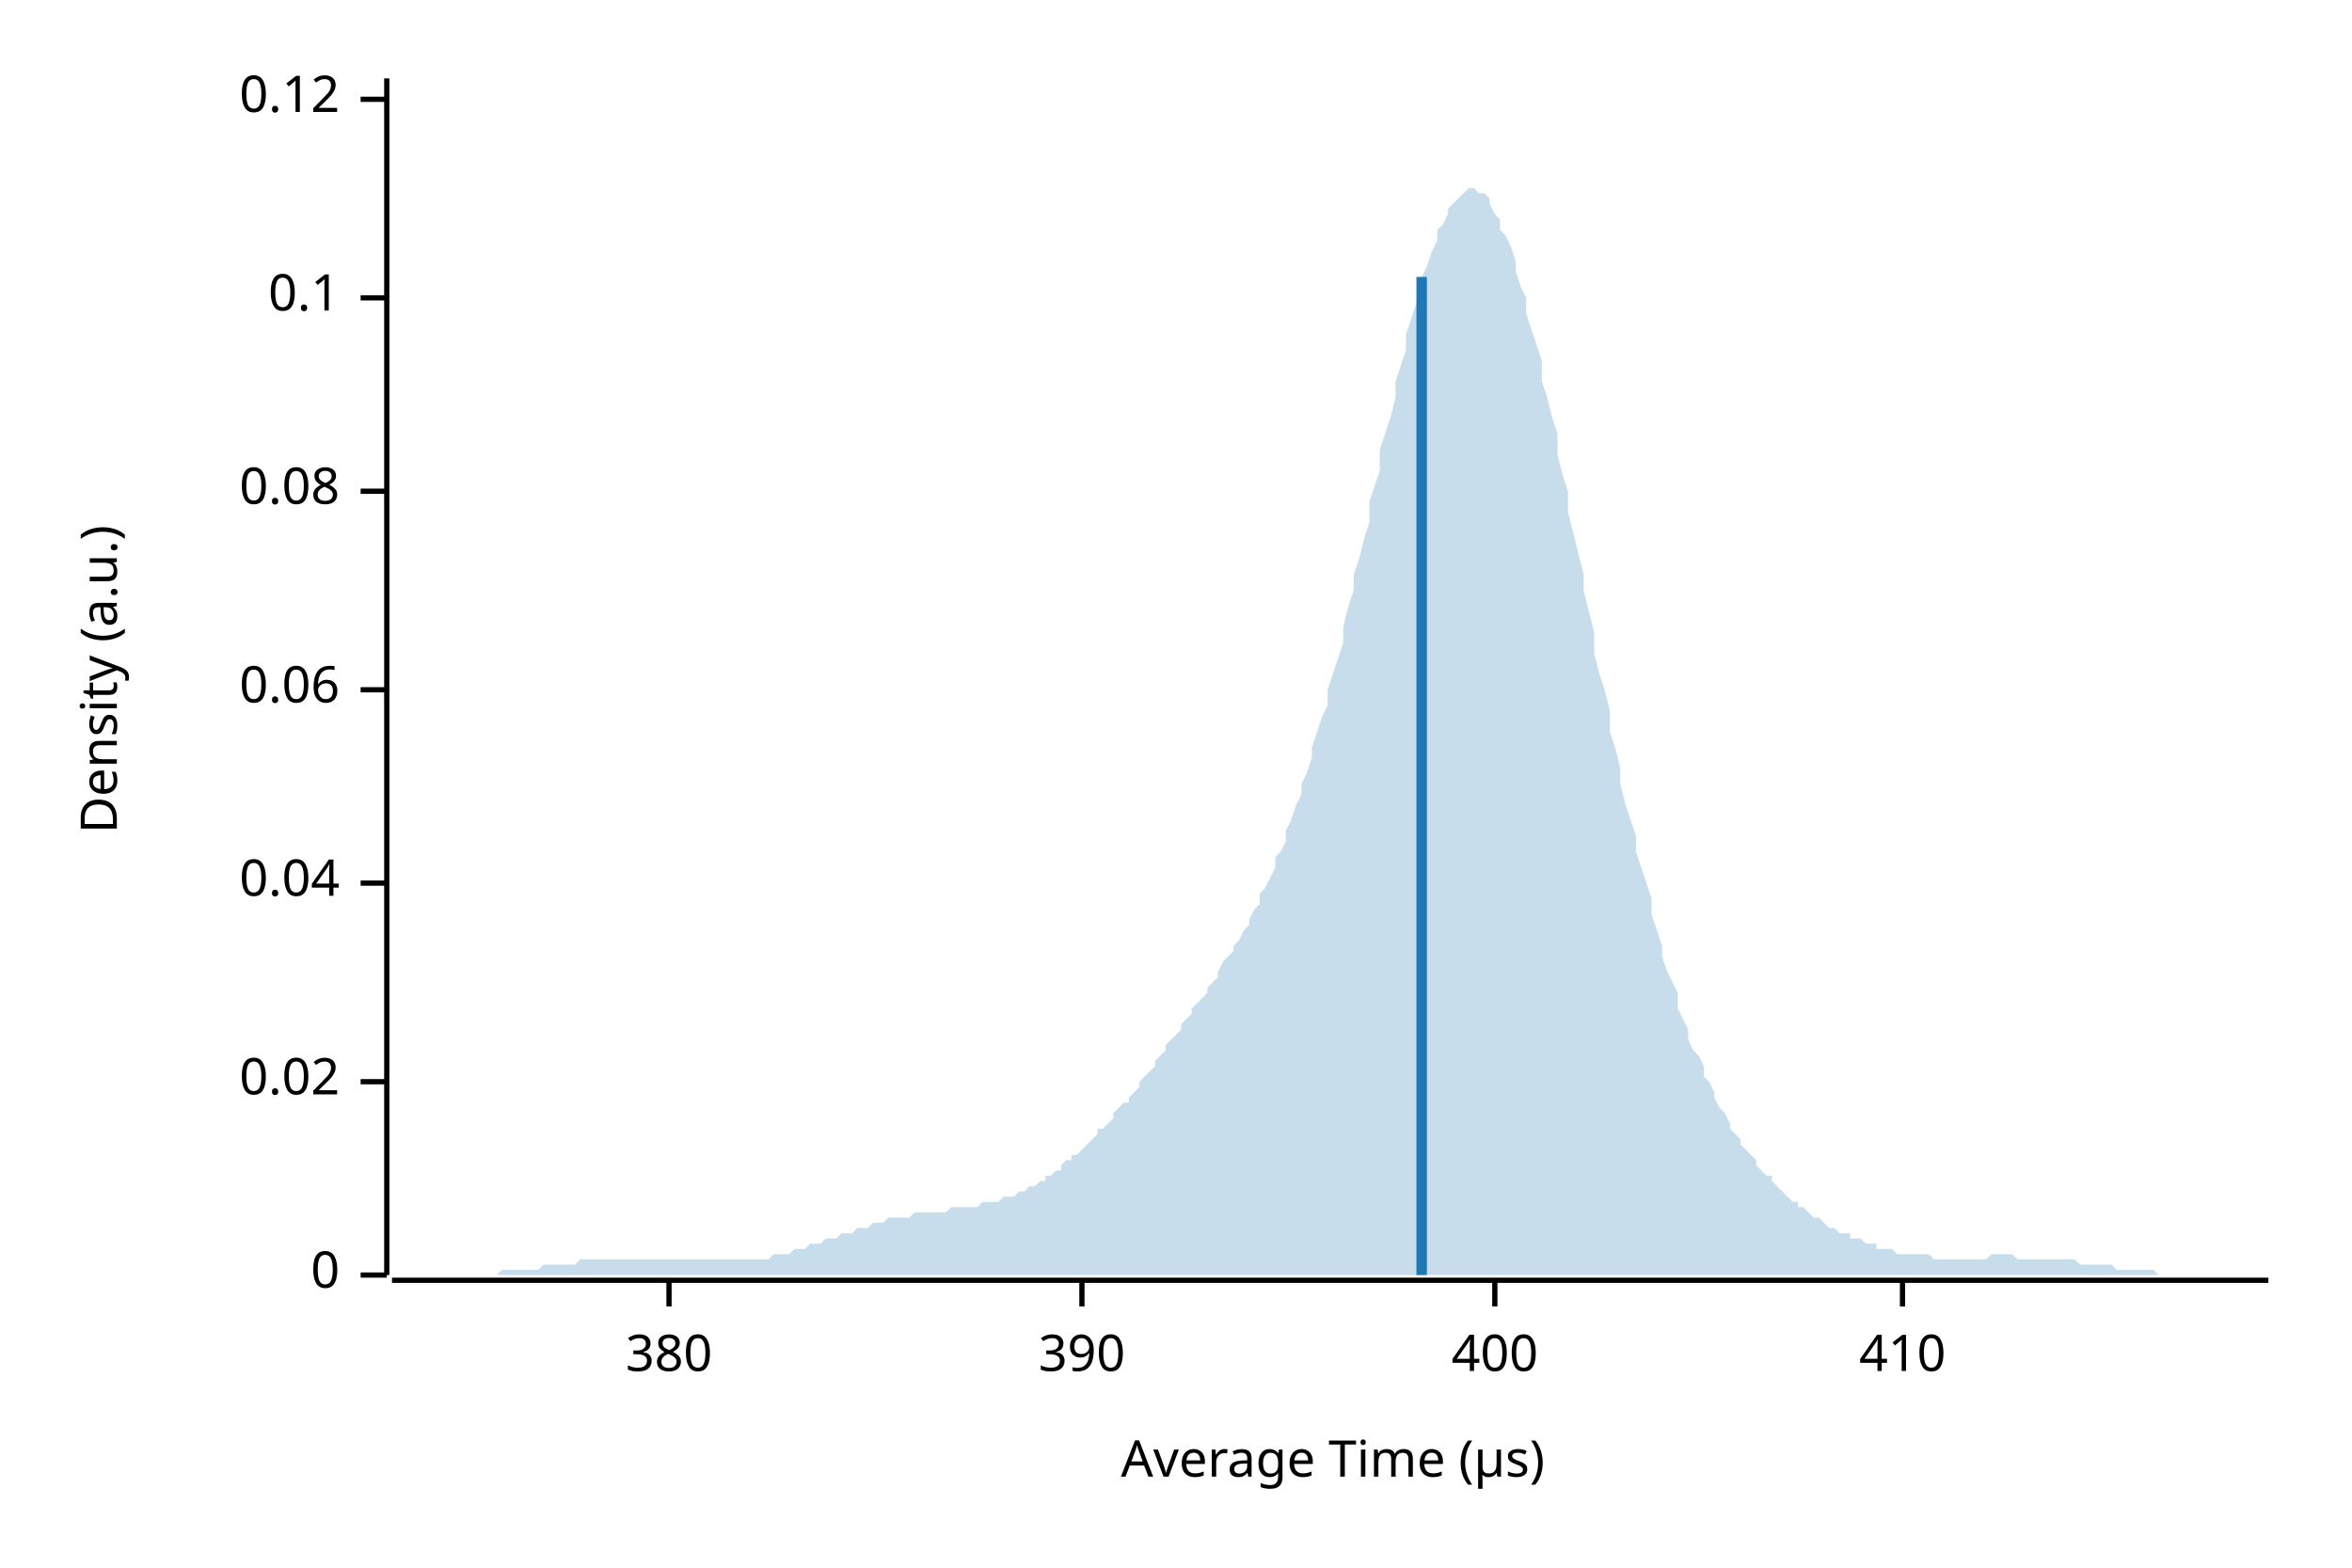
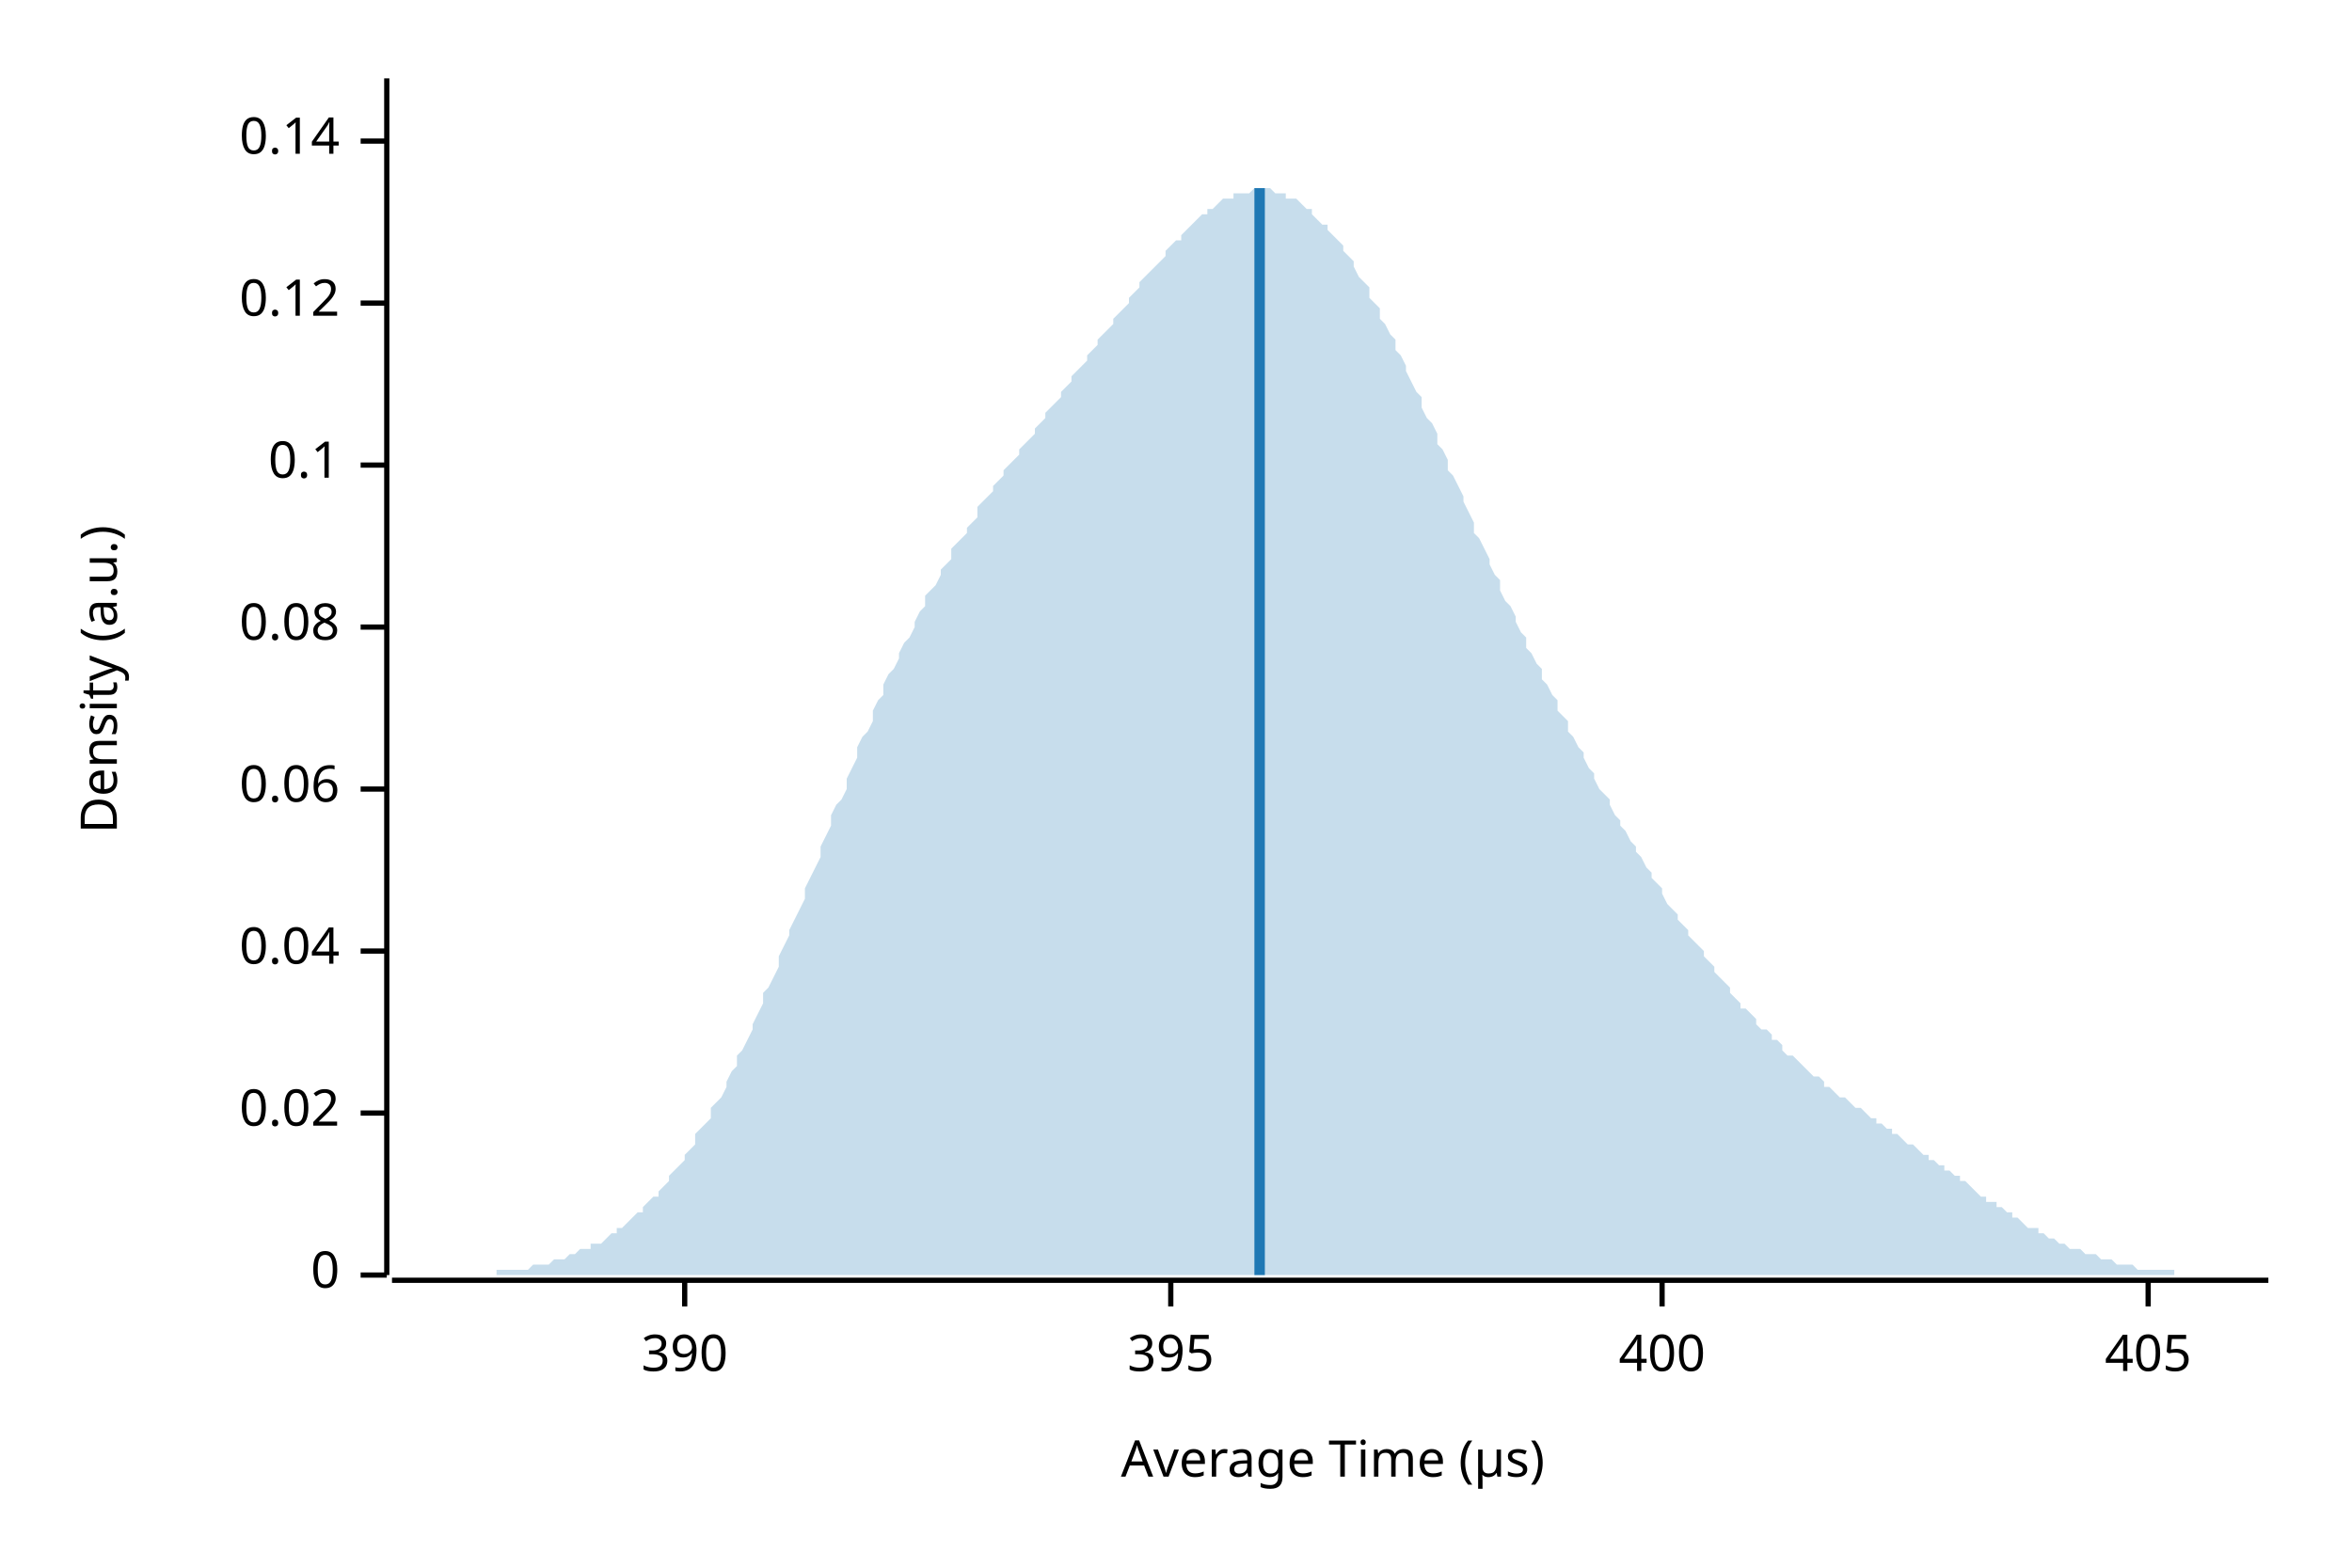
<svg xmlns="http://www.w3.org/2000/svg" width="450" height="300" viewBox="0 0 450 300">
  <text x="15" y="130" dy="0.76em" text-anchor="middle" font-family="sans-serif" font-size="9.677" opacity="1" fill="#000000" transform="rotate(270, 15, 130)">
Density (a.u.)
</text>
  <text x="255" y="285" dy="-0.5ex" text-anchor="middle" font-family="sans-serif" font-size="9.677" opacity="1" fill="#000000">
Average Time (µs)
</text>
  <polyline fill="none" opacity="1" stroke="#000000" stroke-width="1" points="74,15 74,244 " />
  <text x="65" y="244" dy="0.5ex" text-anchor="end" font-family="sans-serif" font-size="9.677" opacity="1" fill="#000000">
0
</text>
  <polyline fill="none" opacity="1" stroke="#000000" stroke-width="1" points="69,244 74,244 " />
-   <text x="65" y="207" dy="0.5ex" text-anchor="end" font-family="sans-serif" font-size="9.677" opacity="1" fill="#000000">
+   <text x="65" y="213" dy="0.5ex" text-anchor="end" font-family="sans-serif" font-size="9.677" opacity="1" fill="#000000">
0.02
</text>
-   <polyline fill="none" opacity="1" stroke="#000000" stroke-width="1" points="69,207 74,207 " />
-   <text x="65" y="169" dy="0.5ex" text-anchor="end" font-family="sans-serif" font-size="9.677" opacity="1" fill="#000000">
+   <polyline fill="none" opacity="1" stroke="#000000" stroke-width="1" points="69,213 74,213 " />
+   <text x="65" y="182" dy="0.5ex" text-anchor="end" font-family="sans-serif" font-size="9.677" opacity="1" fill="#000000">
0.04
</text>
-   <polyline fill="none" opacity="1" stroke="#000000" stroke-width="1" points="69,169 74,169 " />
-   <text x="65" y="132" dy="0.5ex" text-anchor="end" font-family="sans-serif" font-size="9.677" opacity="1" fill="#000000">
+   <polyline fill="none" opacity="1" stroke="#000000" stroke-width="1" points="69,182 74,182 " />
+   <text x="65" y="151" dy="0.5ex" text-anchor="end" font-family="sans-serif" font-size="9.677" opacity="1" fill="#000000">
0.06
</text>
-   <polyline fill="none" opacity="1" stroke="#000000" stroke-width="1" points="69,132 74,132 " />
-   <text x="65" y="94" dy="0.5ex" text-anchor="end" font-family="sans-serif" font-size="9.677" opacity="1" fill="#000000">
+   <polyline fill="none" opacity="1" stroke="#000000" stroke-width="1" points="69,151 74,151 " />
+   <text x="65" y="120" dy="0.5ex" text-anchor="end" font-family="sans-serif" font-size="9.677" opacity="1" fill="#000000">
0.08
</text>
-   <polyline fill="none" opacity="1" stroke="#000000" stroke-width="1" points="69,94 74,94 " />
-   <text x="65" y="57" dy="0.5ex" text-anchor="end" font-family="sans-serif" font-size="9.677" opacity="1" fill="#000000">
+   <polyline fill="none" opacity="1" stroke="#000000" stroke-width="1" points="69,120 74,120 " />
+   <text x="65" y="89" dy="0.5ex" text-anchor="end" font-family="sans-serif" font-size="9.677" opacity="1" fill="#000000">
0.1
</text>
-   <polyline fill="none" opacity="1" stroke="#000000" stroke-width="1" points="69,57 74,57 " />
-   <text x="65" y="19" dy="0.5ex" text-anchor="end" font-family="sans-serif" font-size="9.677" opacity="1" fill="#000000">
+   <polyline fill="none" opacity="1" stroke="#000000" stroke-width="1" points="69,89 74,89 " />
+   <text x="65" y="58" dy="0.5ex" text-anchor="end" font-family="sans-serif" font-size="9.677" opacity="1" fill="#000000">
0.12
</text>
-   <polyline fill="none" opacity="1" stroke="#000000" stroke-width="1" points="69,19 74,19 " />
+   <polyline fill="none" opacity="1" stroke="#000000" stroke-width="1" points="69,58 74,58 " />
+   <text x="65" y="27" dy="0.5ex" text-anchor="end" font-family="sans-serif" font-size="9.677" opacity="1" fill="#000000">
+ 0.14
+ </text>
+   <polyline fill="none" opacity="1" stroke="#000000" stroke-width="1" points="69,27 74,27 " />
  <polyline fill="none" opacity="1" stroke="#000000" stroke-width="1" points="75,245 434,245 " />
-   <text x="128" y="255" dy="0.76em" text-anchor="middle" font-family="sans-serif" font-size="9.677" opacity="1" fill="#000000">
- 380
- </text>
-   <polyline fill="none" opacity="1" stroke="#000000" stroke-width="1" points="128,245 128,250 " />
-   <text x="207" y="255" dy="0.76em" text-anchor="middle" font-family="sans-serif" font-size="9.677" opacity="1" fill="#000000">
+   <text x="131" y="255" dy="0.76em" text-anchor="middle" font-family="sans-serif" font-size="9.677" opacity="1" fill="#000000">
390
</text>
-   <polyline fill="none" opacity="1" stroke="#000000" stroke-width="1" points="207,245 207,250 " />
-   <text x="286" y="255" dy="0.76em" text-anchor="middle" font-family="sans-serif" font-size="9.677" opacity="1" fill="#000000">
+   <polyline fill="none" opacity="1" stroke="#000000" stroke-width="1" points="131,245 131,250 " />
+   <text x="224" y="255" dy="0.76em" text-anchor="middle" font-family="sans-serif" font-size="9.677" opacity="1" fill="#000000">
+ 395
+ </text>
+   <polyline fill="none" opacity="1" stroke="#000000" stroke-width="1" points="224,245 224,250 " />
+   <text x="318" y="255" dy="0.76em" text-anchor="middle" font-family="sans-serif" font-size="9.677" opacity="1" fill="#000000">
400
</text>
-   <polyline fill="none" opacity="1" stroke="#000000" stroke-width="1" points="286,245 286,250 " />
-   <text x="364" y="255" dy="0.76em" text-anchor="middle" font-family="sans-serif" font-size="9.677" opacity="1" fill="#000000">
- 410
+   <polyline fill="none" opacity="1" stroke="#000000" stroke-width="1" points="318,245 318,250 " />
+   <text x="411" y="255" dy="0.76em" text-anchor="middle" font-family="sans-serif" font-size="9.677" opacity="1" fill="#000000">
+ 405
</text>
-   <polyline fill="none" opacity="1" stroke="#000000" stroke-width="1" points="364,245 364,250 " />
-   <polygon opacity="0.25" fill="#1F78B4" points="75,244 75,244 76,244 77,244 77,244 78,244 79,244 80,244 80,244 81,244 82,244 82,244 83,244 84,244 85,244 85,244 86,244 87,244 87,244 88,244 89,244 90,244 90,244 91,244 92,244 92,244 93,244 94,244 95,244 95,244 96,243 97,243 98,243 98,243 99,243 100,243 100,243 101,243 102,243 103,243 103,243 104,242 105,242 105,242 106,242 107,242 108,242 108,242 109,242 110,242 110,242 111,241 112,241 113,241 113,241 114,241 115,241 116,241 116,241 117,241 118,241 118,241 119,241 120,241 121,241 121,241 122,241 123,241 123,241 124,241 125,241 126,241 126,241 127,241 128,241 128,241 129,241 130,241 131,241 131,241 132,241 133,241 133,241 134,241 135,241 136,241 136,241 137,241 138,241 139,241 139,241 140,241 141,241 141,241 142,241 143,241 144,241 144,241 145,241 146,241 146,241 147,241 148,240 149,240 149,240 150,240 151,240 151,240 152,239 153,239 154,239 154,239 155,238 156,238 157,238 157,238 158,237 159,237 159,237 160,237 161,236 162,236 162,236 163,236 164,235 164,235 165,235 166,235 167,234 167,234 168,234 169,234 169,234 170,233 171,233 172,233 172,233 173,233 174,233 175,232 175,232 176,232 177,232 177,232 178,232 179,232 180,232 180,232 181,232 182,231 182,231 183,231 184,231 185,231 185,231 186,231 187,231 187,231 188,230 189,230 190,230 190,230 191,230 192,229 192,229 193,229 194,229 195,228 195,228 196,228 197,227 198,227 198,227 199,226 200,226 200,225 201,225 202,224 203,224 203,223 204,222 205,222 205,221 206,221 207,220 208,219 208,219 209,218 210,217 210,216 211,216 212,215 213,214 213,213 214,212 215,211 216,211 216,210 217,209 218,208 218,207 219,206 220,205 221,204 221,203 222,202 223,201 223,200 224,199 225,198 226,197 226,196 227,195 228,194 228,193 229,192 230,191 231,190 231,189 232,188 233,187 233,186 234,184 235,183 236,182 236,181 237,180 238,178 239,177 239,176 240,174 241,173 241,171 242,170 243,168 244,166 244,164 245,163 246,161 246,159 247,157 248,154 249,152 249,150 250,148 251,145 251,143 252,140 253,137 254,135 254,132 255,129 256,126 257,123 257,120 258,116 259,113 259,110 260,107 261,103 262,100 262,96 263,93 264,90 264,86 265,83 266,80 267,76 267,73 268,70 269,67 269,64 270,61 271,58 272,55 272,53 273,51 274,48 275,46 275,44 276,43 277,41 277,40 278,39 279,38 280,37 280,37 281,36 282,36 282,36 283,37 284,37 285,38 285,39 286,41 287,42 287,44 288,45 289,47 290,50 290,52 291,55 292,57 292,60 293,63 294,66 295,69 295,73 296,76 297,80 298,83 298,87 299,91 300,94 300,98 301,102 302,106 303,110 303,113 304,117 305,121 305,125 306,129 307,132 308,136 308,140 309,143 310,147 310,150 311,154 312,157 313,160 313,163 314,166 315,169 316,172 316,175 317,178 318,181 318,183 319,186 320,188 321,190 321,193 322,195 323,197 323,199 324,201 325,202 326,204 326,206 327,207 328,209 328,210 329,212 330,213 331,215 331,216 332,217 333,218 333,219 334,220 335,221 336,222 336,223 337,224 338,225 339,225 339,226 340,227 341,228 341,228 342,229 343,230 344,230 344,231 345,231 346,232 346,232 347,233 348,233 349,234 349,234 350,235 351,235 351,235 352,236 353,236 354,236 354,237 355,237 356,237 357,238 357,238 358,238 359,238 359,239 360,239 361,239 362,239 362,239 363,240 364,240 364,240 365,240 366,240 367,240 367,240 368,240 369,240 369,240 370,241 371,241 372,241 372,241 373,241 374,241 375,241 375,241 376,241 377,241 377,241 378,241 379,241 380,241 380,241 381,240 382,240 382,240 383,240 384,240 385,240 385,240 386,241 387,241 387,241 388,241 389,241 390,241 390,241 391,241 392,241 392,241 393,241 394,241 395,241 395,241 396,241 397,241 398,242 398,242 399,242 400,242 400,242 401,242 402,242 403,242 403,242 404,242 405,243 405,243 406,243 407,243 408,243 408,243 409,243 410,243 410,243 411,243 412,243 413,244 413,244 414,244 415,244 416,244 416,244 417,244 418,244 418,244 419,244 420,244 421,244 421,244 422,244 423,244 423,244 424,244 425,244 426,244 426,244 427,244 428,244 428,244 429,244 430,244 431,244 431,244 432,244 433,244 434,244 434,244 75,244 " />
-   <polyline fill="none" opacity="1" stroke="#1F78B4" stroke-width="2" points="272,244 272,53 " />
+   <polyline fill="none" opacity="1" stroke="#000000" stroke-width="1" points="411,245 411,250 " />
+   <polygon opacity="0.25" fill="#1F78B4" points="75,244 75,244 76,244 77,244 77,244 78,244 79,244 80,244 80,244 81,244 82,244 82,244 83,244 84,244 85,244 85,244 86,244 87,244 87,244 88,244 89,244 90,244 90,244 91,244 92,244 92,244 93,244 94,244 95,244 95,243 96,243 97,243 98,243 98,243 99,243 100,243 100,243 101,243 102,242 103,242 103,242 104,242 105,242 105,242 106,241 107,241 108,241 108,241 109,240 110,240 110,240 111,239 112,239 113,239 113,238 114,238 115,238 116,237 116,237 117,236 118,236 118,235 119,235 120,234 121,233 121,233 122,232 123,232 123,231 124,230 125,229 126,229 126,228 127,227 128,226 128,225 129,224 130,223 131,222 131,221 132,220 133,219 133,217 134,216 135,215 136,214 136,212 137,211 138,210 139,208 139,207 140,205 141,204 141,202 142,201 143,199 144,197 144,196 145,194 146,192 146,190 147,189 148,187 149,185 149,183 150,181 151,179 151,178 152,176 153,174 154,172 154,170 155,168 156,166 157,164 157,162 158,160 159,158 159,156 160,154 161,153 162,151 162,149 163,147 164,145 164,143 165,141 166,140 167,138 167,136 168,134 169,133 169,131 170,129 171,128 172,126 172,125 173,123 174,122 175,120 175,119 176,117 177,116 177,114 178,113 179,112 180,110 180,109 181,108 182,107 182,105 183,104 184,103 185,102 185,101 186,100 187,99 187,97 188,96 189,95 190,94 190,93 191,92 192,91 192,90 193,89 194,88 195,87 195,86 196,85 197,84 198,83 198,82 199,81 200,80 200,79 201,78 202,77 203,76 203,75 204,74 205,73 205,72 206,71 207,70 208,69 208,68 209,67 210,66 210,65 211,64 212,63 213,62 213,61 214,60 215,59 216,58 216,57 217,56 218,55 218,54 219,53 220,52 221,51 221,51 222,50 223,49 223,48 224,47 225,46 226,46 226,45 227,44 228,43 228,43 229,42 230,41 231,41 231,40 232,40 233,39 233,39 234,38 235,38 236,38 236,37 237,37 238,37 239,37 239,37 240,36 241,36 241,36 242,36 243,36 244,37 244,37 245,37 246,37 246,38 247,38 248,38 249,39 249,39 250,40 251,40 251,41 252,42 253,43 254,43 254,44 255,45 256,46 257,47 257,48 258,49 259,50 259,51 260,53 261,54 262,55 262,57 263,58 264,59 264,61 265,62 266,64 267,65 267,67 268,68 269,70 269,71 270,73 271,75 272,76 272,78 273,80 274,81 275,83 275,85 276,86 277,88 277,90 278,91 279,93 280,95 280,96 281,98 282,100 282,102 283,103 284,105 285,107 285,108 286,110 287,111 287,113 288,115 289,116 290,118 290,119 291,121 292,122 292,124 293,125 294,127 295,128 295,130 296,131 297,133 298,134 298,136 299,137 300,138 300,140 301,141 302,143 303,144 303,145 304,147 305,148 305,149 306,151 307,152 308,153 308,154 309,156 310,157 310,158 311,159 312,161 313,162 313,163 314,164 315,166 316,167 316,168 317,169 318,170 318,171 319,173 320,174 321,175 321,176 322,177 323,178 323,179 324,180 325,181 326,182 326,183 327,184 328,185 328,186 329,187 330,188 331,189 331,190 332,191 333,192 333,193 334,193 335,194 336,195 336,196 337,197 338,197 339,198 339,199 340,199 341,200 341,201 342,202 343,202 344,203 344,203 345,204 346,205 346,205 347,206 348,206 349,207 349,208 350,208 351,209 351,209 352,210 353,210 354,211 354,211 355,212 356,212 357,213 357,213 358,214 359,214 359,215 360,215 361,216 362,216 362,217 363,217 364,218 364,218 365,219 366,219 367,220 367,220 368,221 369,221 369,222 370,222 371,223 372,223 372,224 373,224 374,225 375,225 375,226 376,226 377,227 377,227 378,228 379,229 380,229 380,230 381,230 382,230 382,231 383,231 384,232 385,232 385,233 386,233 387,234 387,234 388,235 389,235 390,235 390,236 391,236 392,237 392,237 393,237 394,238 395,238 395,238 396,239 397,239 398,239 398,239 399,240 400,240 400,240 401,240 402,241 403,241 403,241 404,241 405,242 405,242 406,242 407,242 408,242 408,242 409,243 410,243 410,243 411,243 412,243 413,243 413,243 414,243 415,243 416,243 416,244 417,244 418,244 418,244 419,244 420,244 421,244 421,244 422,244 423,244 423,244 424,244 425,244 426,244 426,244 427,244 428,244 428,244 429,244 430,244 431,244 431,244 432,244 433,244 434,244 434,244 75,244 " />
+   <polyline fill="none" opacity="1" stroke="#1F78B4" stroke-width="2" points="241,244 241,36 " />
</svg>
